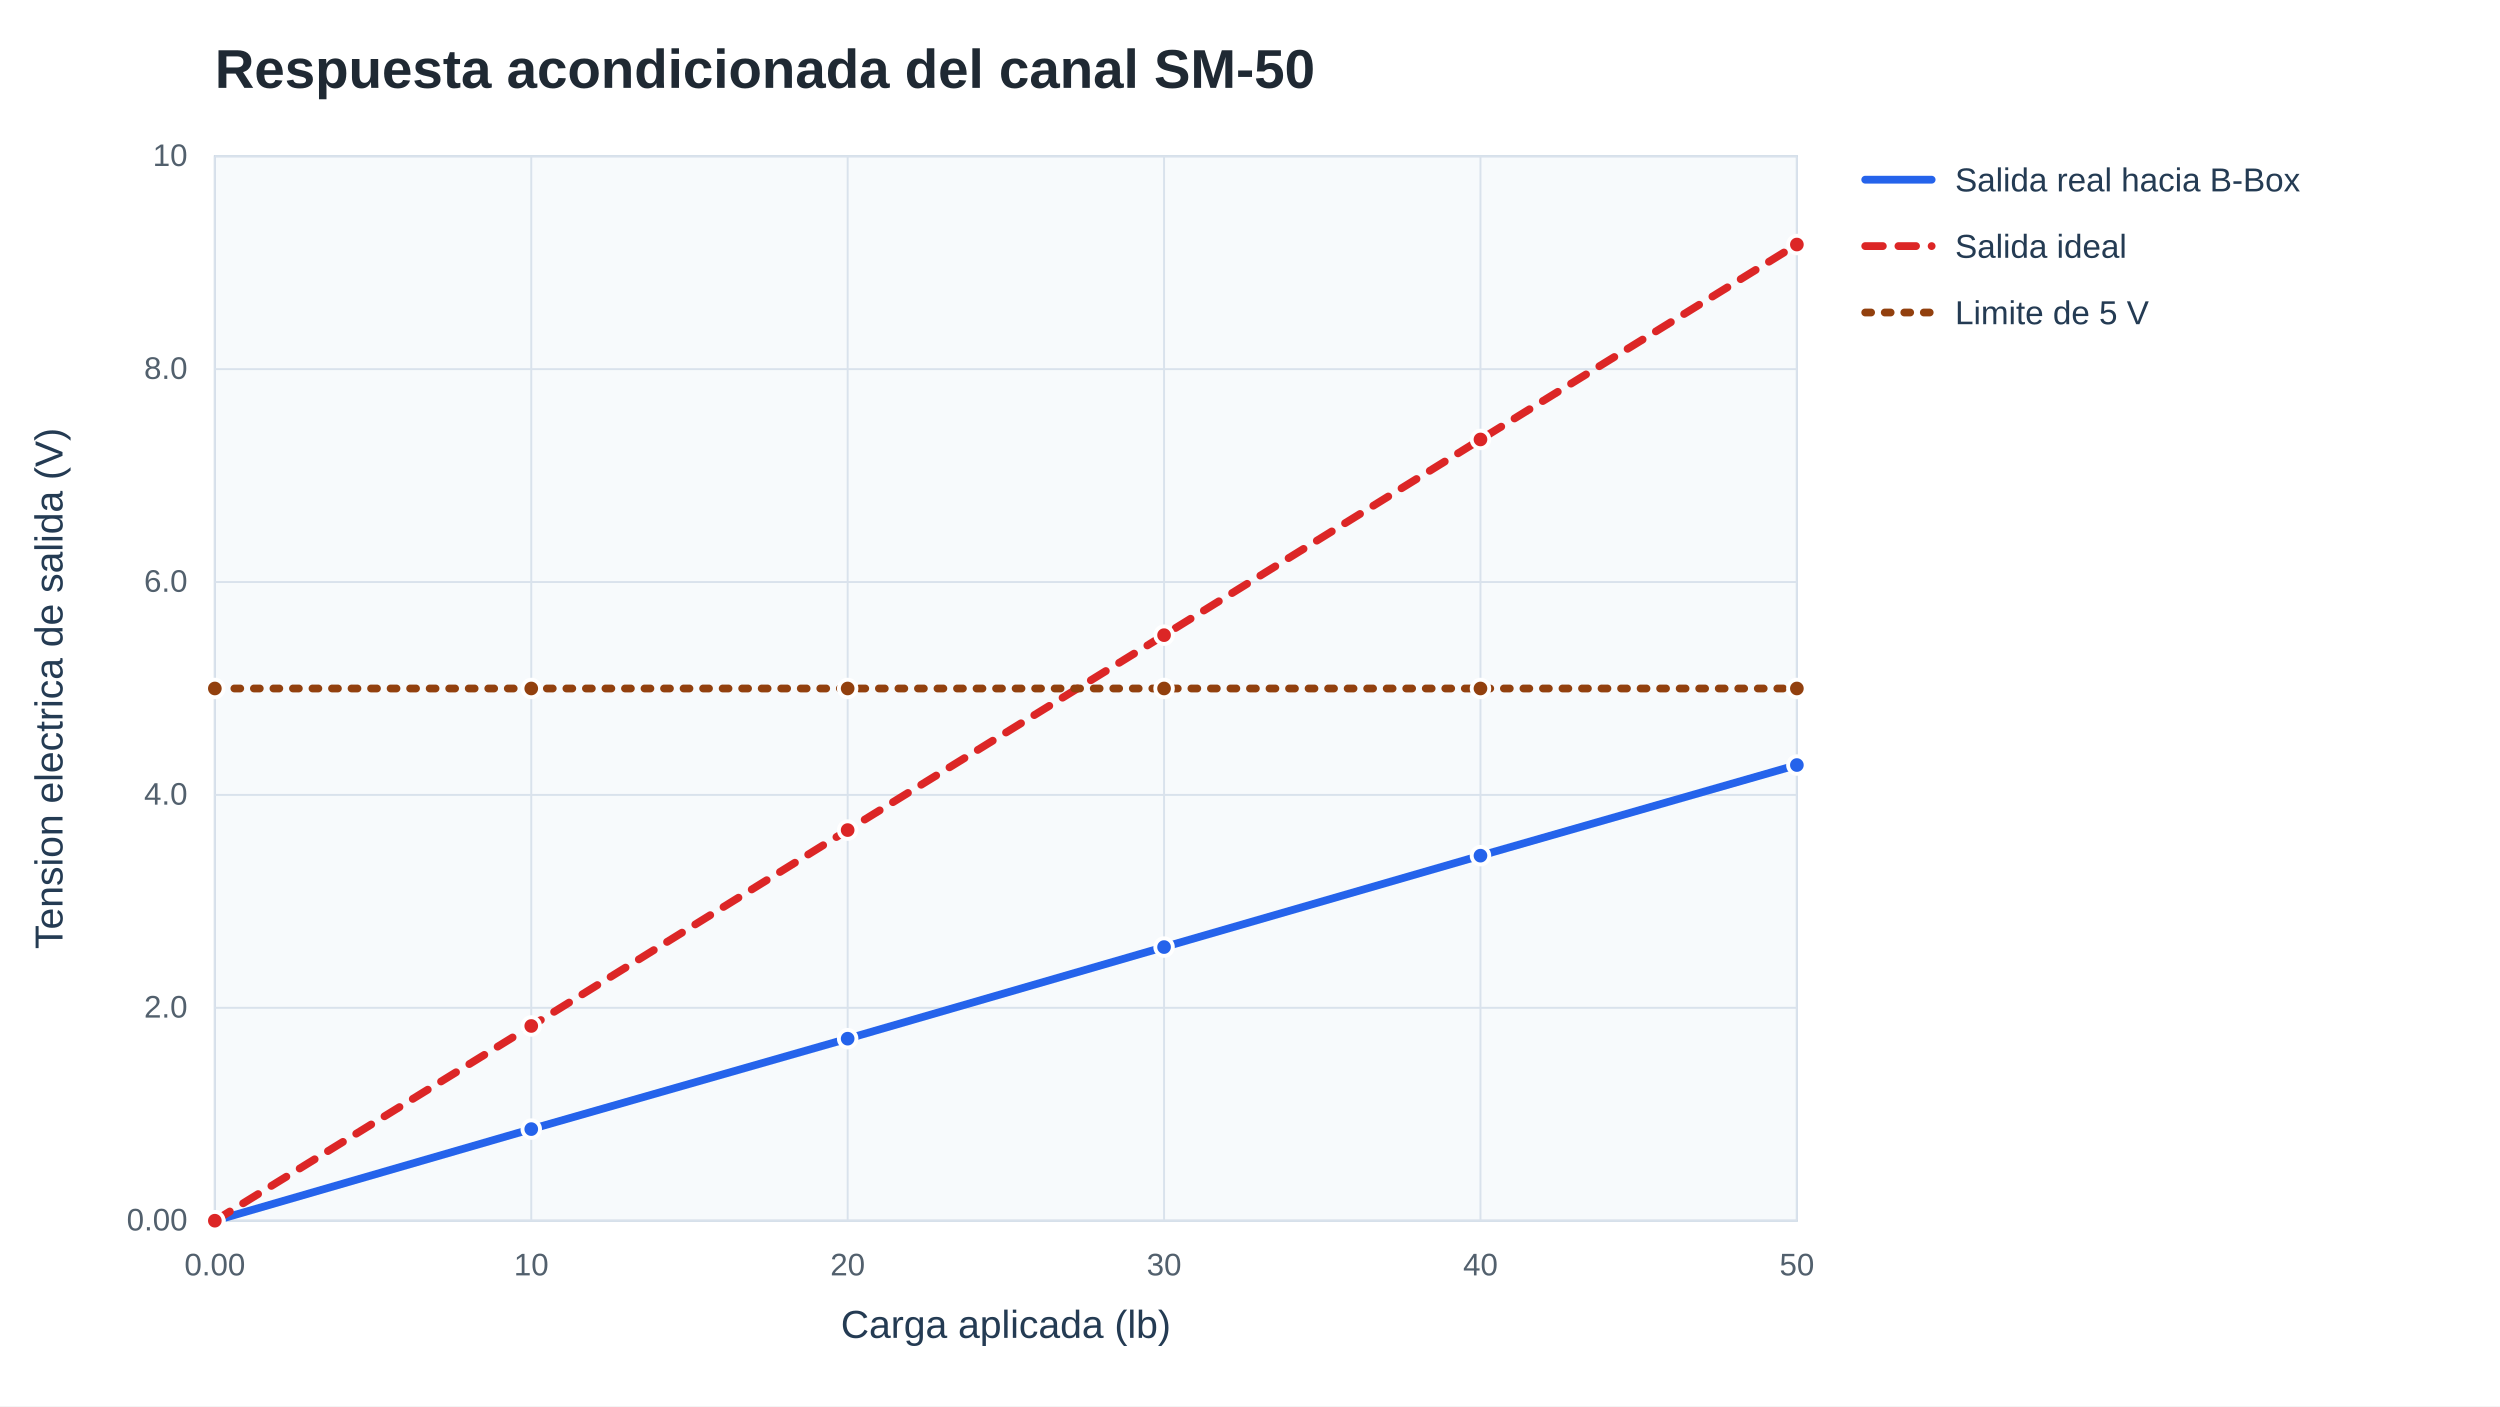
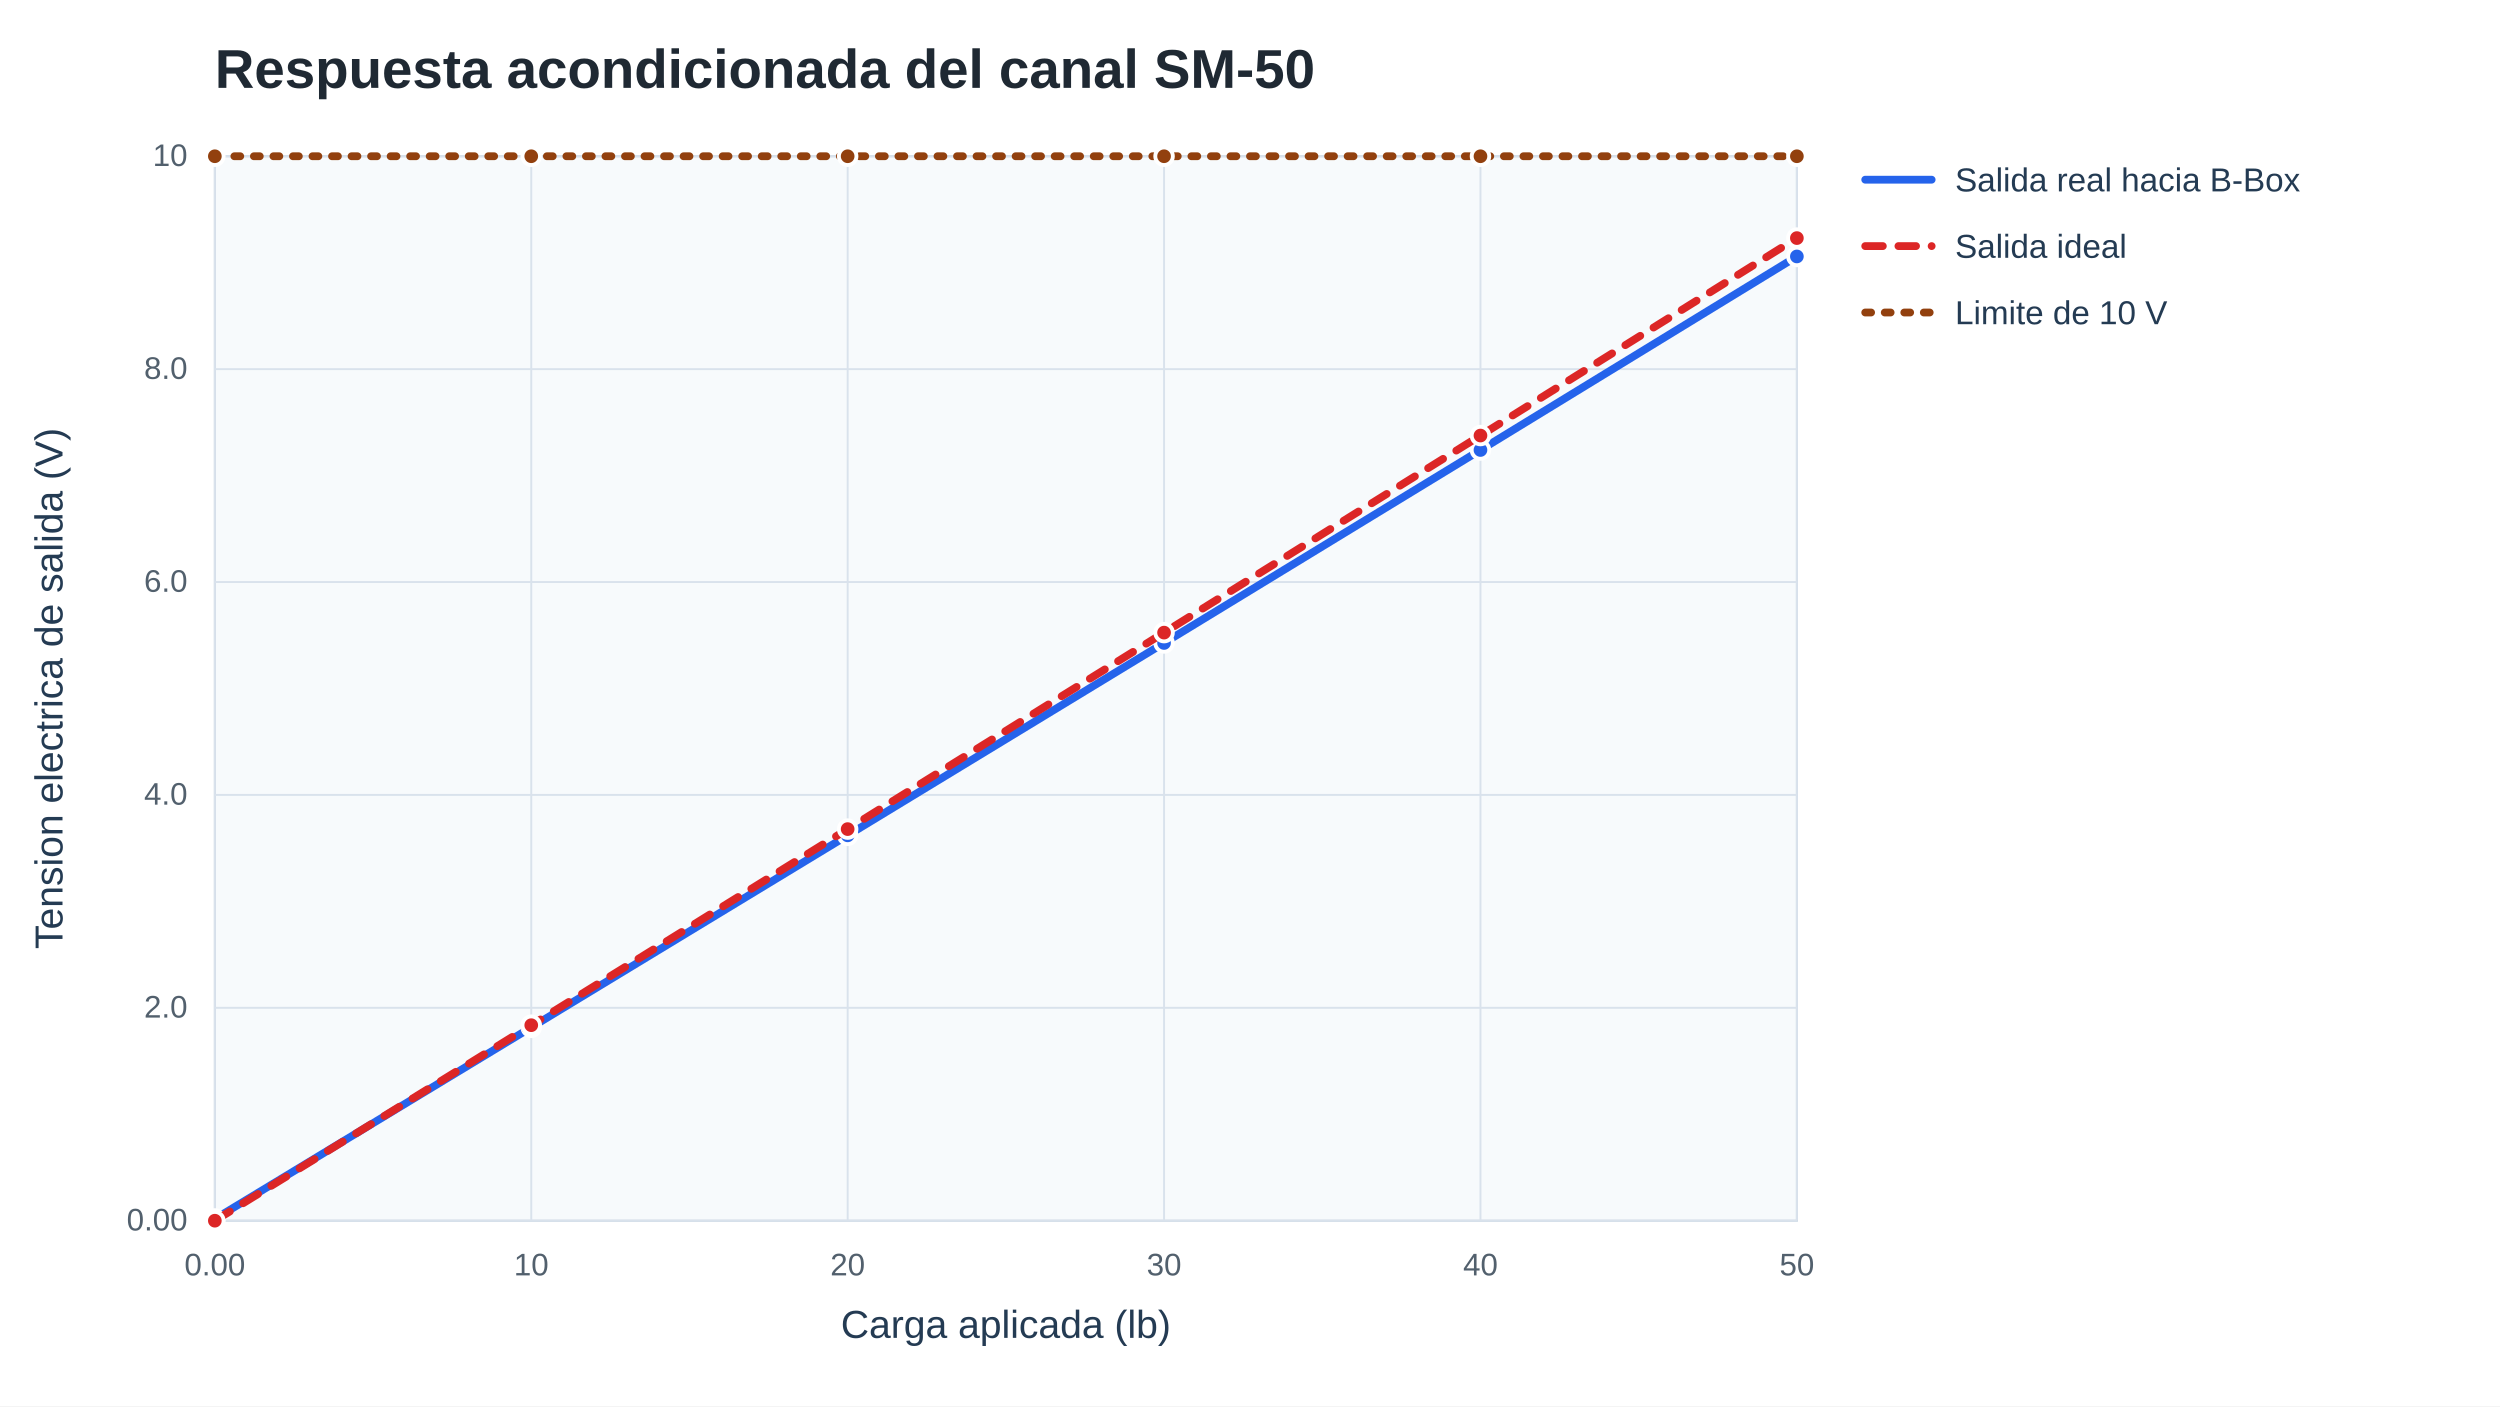
<svg xmlns="http://www.w3.org/2000/svg" width="1280" height="720" viewBox="0 0 1280 720">
  <rect width="1280" height="720" fill="#ffffff" />
  <text x="110" y="45" font-family="Arial, sans-serif" font-size="28" font-weight="700" fill="#1f2933">Respuesta acondicionada del canal SM-50</text>
  <text x="515.0" y="685" text-anchor="middle" font-family="Arial, sans-serif" font-size="20" fill="#243b53">Carga aplicada (lb)</text>
  <text x="32" y="352.5" transform="rotate(-90 32 352.5)" text-anchor="middle" font-family="Arial, sans-serif" font-size="20" fill="#243b53">Tension electrica de salida (V)</text>
  <rect x="110" y="80" width="810" height="545" fill="#f7fafc" stroke="#bcccdc" stroke-width="1" />
  <line x1="110.0" y1="80" x2="110.0" y2="625" stroke="#d9e2ec" stroke-width="1" />
  <text x="110.0" y="653" text-anchor="middle" font-family="Arial, sans-serif" font-size="16" fill="#52606d">0.00</text>
  <line x1="272.0" y1="80" x2="272.0" y2="625" stroke="#d9e2ec" stroke-width="1" />
  <text x="272.0" y="653" text-anchor="middle" font-family="Arial, sans-serif" font-size="16" fill="#52606d">10</text>
  <line x1="434.0" y1="80" x2="434.0" y2="625" stroke="#d9e2ec" stroke-width="1" />
  <text x="434.0" y="653" text-anchor="middle" font-family="Arial, sans-serif" font-size="16" fill="#52606d">20</text>
  <line x1="596.0" y1="80" x2="596.0" y2="625" stroke="#d9e2ec" stroke-width="1" />
  <text x="596.0" y="653" text-anchor="middle" font-family="Arial, sans-serif" font-size="16" fill="#52606d">30</text>
  <line x1="758.0" y1="80" x2="758.0" y2="625" stroke="#d9e2ec" stroke-width="1" />
  <text x="758.0" y="653" text-anchor="middle" font-family="Arial, sans-serif" font-size="16" fill="#52606d">40</text>
  <line x1="920.0" y1="80" x2="920.0" y2="625" stroke="#d9e2ec" stroke-width="1" />
  <text x="920.0" y="653" text-anchor="middle" font-family="Arial, sans-serif" font-size="16" fill="#52606d">50</text>
  <line x1="110" y1="625.0" x2="920" y2="625.0" stroke="#d9e2ec" stroke-width="1" />
  <text x="96" y="630.0" text-anchor="end" font-family="Arial, sans-serif" font-size="16" fill="#52606d">0.00</text>
  <line x1="110" y1="516.0" x2="920" y2="516.0" stroke="#d9e2ec" stroke-width="1" />
  <text x="96" y="521.0" text-anchor="end" font-family="Arial, sans-serif" font-size="16" fill="#52606d">2.0</text>
  <line x1="110" y1="407.0" x2="920" y2="407.0" stroke="#d9e2ec" stroke-width="1" />
  <text x="96" y="412.0" text-anchor="end" font-family="Arial, sans-serif" font-size="16" fill="#52606d">4.0</text>
  <line x1="110" y1="298.0" x2="920" y2="298.0" stroke="#d9e2ec" stroke-width="1" />
  <text x="96" y="303.0" text-anchor="end" font-family="Arial, sans-serif" font-size="16" fill="#52606d">6.0</text>
  <line x1="110" y1="189.0" x2="920" y2="189.0" stroke="#d9e2ec" stroke-width="1" />
  <text x="96" y="194.0" text-anchor="end" font-family="Arial, sans-serif" font-size="16" fill="#52606d">8.0</text>
  <line x1="110" y1="80.0" x2="920" y2="80.0" stroke="#d9e2ec" stroke-width="1" />
  <text x="96" y="85.0" text-anchor="end" font-family="Arial, sans-serif" font-size="16" fill="#52606d">10</text>
-   <polyline fill="none" stroke="#2563eb" stroke-width="4" stroke-linejoin="round" stroke-linecap="round" points="110.0,625.0 272.0,578.1 434.0,531.8 596.0,484.9 758.0,438.1 920.0,391.7" />
-   <circle cx="110.0" cy="625.0" r="4.5" fill="#2563eb" stroke="#ffffff" stroke-width="2" />
-   <circle cx="272.0" cy="578.1" r="4.5" fill="#2563eb" stroke="#ffffff" stroke-width="2" />
-   <circle cx="434.0" cy="531.8" r="4.5" fill="#2563eb" stroke="#ffffff" stroke-width="2" />
-   <circle cx="596.0" cy="484.9" r="4.5" fill="#2563eb" stroke="#ffffff" stroke-width="2" />
-   <circle cx="758.0" cy="438.1" r="4.5" fill="#2563eb" stroke="#ffffff" stroke-width="2" />
-   <circle cx="920.0" cy="391.7" r="4.5" fill="#2563eb" stroke="#ffffff" stroke-width="2" />
-   <polyline fill="none" stroke="#dc2626" stroke-width="4" stroke-linejoin="round" stroke-linecap="round" stroke-dasharray="9 8" points="110.0,625.0 272.0,525.3 434.0,425.0 596.0,325.2 758.0,225.0 920.0,125.2" />
+   <polyline fill="none" stroke="#2563eb" stroke-width="4" stroke-linejoin="round" stroke-linecap="round" points="110.0,624.1 272.0,526.0 434.0,427.7 596.0,329.2 758.0,230.4 920.0,131.3" />
+   <circle cx="110.0" cy="624.1" r="4.5" fill="#2563eb" stroke="#ffffff" stroke-width="2" />
+   <circle cx="272.0" cy="526.0" r="4.5" fill="#2563eb" stroke="#ffffff" stroke-width="2" />
+   <circle cx="434.0" cy="427.7" r="4.5" fill="#2563eb" stroke="#ffffff" stroke-width="2" />
+   <circle cx="596.0" cy="329.2" r="4.5" fill="#2563eb" stroke="#ffffff" stroke-width="2" />
+   <circle cx="758.0" cy="230.4" r="4.5" fill="#2563eb" stroke="#ffffff" stroke-width="2" />
+   <circle cx="920.0" cy="131.3" r="4.5" fill="#2563eb" stroke="#ffffff" stroke-width="2" />
+   <polyline fill="none" stroke="#dc2626" stroke-width="4" stroke-linejoin="round" stroke-linecap="round" stroke-dasharray="9 8" points="110.0,625.0 272.0,524.9 434.0,424.5 596.0,323.9 758.0,223.0 920.0,121.9" />
  <circle cx="110.0" cy="625.0" r="4.5" fill="#dc2626" stroke="#ffffff" stroke-width="2" />
-   <circle cx="272.0" cy="525.3" r="4.5" fill="#dc2626" stroke="#ffffff" stroke-width="2" />
-   <circle cx="434.0" cy="425.0" r="4.5" fill="#dc2626" stroke="#ffffff" stroke-width="2" />
-   <circle cx="596.0" cy="325.2" r="4.5" fill="#dc2626" stroke="#ffffff" stroke-width="2" />
-   <circle cx="758.0" cy="225.0" r="4.5" fill="#dc2626" stroke="#ffffff" stroke-width="2" />
-   <circle cx="920.0" cy="125.2" r="4.5" fill="#dc2626" stroke="#ffffff" stroke-width="2" />
-   <polyline fill="none" stroke="#92400e" stroke-width="4" stroke-linejoin="round" stroke-linecap="round" stroke-dasharray="3 7" points="110.0,352.5 272.0,352.5 434.0,352.5 596.0,352.5 758.0,352.5 920.0,352.5" />
-   <circle cx="110.0" cy="352.5" r="4.5" fill="#92400e" stroke="#ffffff" stroke-width="2" />
-   <circle cx="272.0" cy="352.5" r="4.5" fill="#92400e" stroke="#ffffff" stroke-width="2" />
-   <circle cx="434.0" cy="352.5" r="4.5" fill="#92400e" stroke="#ffffff" stroke-width="2" />
-   <circle cx="596.0" cy="352.5" r="4.5" fill="#92400e" stroke="#ffffff" stroke-width="2" />
-   <circle cx="758.0" cy="352.5" r="4.5" fill="#92400e" stroke="#ffffff" stroke-width="2" />
-   <circle cx="920.0" cy="352.5" r="4.5" fill="#92400e" stroke="#ffffff" stroke-width="2" />
+   <circle cx="272.0" cy="524.9" r="4.5" fill="#dc2626" stroke="#ffffff" stroke-width="2" />
+   <circle cx="434.0" cy="424.5" r="4.5" fill="#dc2626" stroke="#ffffff" stroke-width="2" />
+   <circle cx="596.0" cy="323.9" r="4.5" fill="#dc2626" stroke="#ffffff" stroke-width="2" />
+   <circle cx="758.0" cy="223.0" r="4.5" fill="#dc2626" stroke="#ffffff" stroke-width="2" />
+   <circle cx="920.0" cy="121.9" r="4.5" fill="#dc2626" stroke="#ffffff" stroke-width="2" />
+   <polyline fill="none" stroke="#92400e" stroke-width="4" stroke-linejoin="round" stroke-linecap="round" stroke-dasharray="3 7" points="110.0,80.0 272.0,80.0 434.0,80.0 596.0,80.0 758.0,80.0 920.0,80.0" />
+   <circle cx="110.0" cy="80.0" r="4.5" fill="#92400e" stroke="#ffffff" stroke-width="2" />
+   <circle cx="272.0" cy="80.0" r="4.5" fill="#92400e" stroke="#ffffff" stroke-width="2" />
+   <circle cx="434.0" cy="80.0" r="4.5" fill="#92400e" stroke="#ffffff" stroke-width="2" />
+   <circle cx="596.0" cy="80.0" r="4.5" fill="#92400e" stroke="#ffffff" stroke-width="2" />
+   <circle cx="758.0" cy="80.0" r="4.5" fill="#92400e" stroke="#ffffff" stroke-width="2" />
+   <circle cx="920.0" cy="80.0" r="4.5" fill="#92400e" stroke="#ffffff" stroke-width="2" />
  <line x1="955" y1="92" x2="989" y2="92" stroke="#2563eb" stroke-width="4" stroke-linecap="round" />
  <text x="1001" y="98" font-family="Arial, sans-serif" font-size="17" fill="#243b53">Salida real hacia B-Box</text>
  <line x1="955" y1="126" x2="989" y2="126" stroke="#dc2626" stroke-width="4" stroke-linecap="round" stroke-dasharray="9 8" />
  <text x="1001" y="132" font-family="Arial, sans-serif" font-size="17" fill="#243b53">Salida ideal</text>
  <line x1="955" y1="160" x2="989" y2="160" stroke="#92400e" stroke-width="4" stroke-linecap="round" stroke-dasharray="3 7" />
-   <text x="1001" y="166" font-family="Arial, sans-serif" font-size="17" fill="#243b53">Limite de 5 V</text>
+   <text x="1001" y="166" font-family="Arial, sans-serif" font-size="17" fill="#243b53">Limite de 10 V</text>
</svg>
